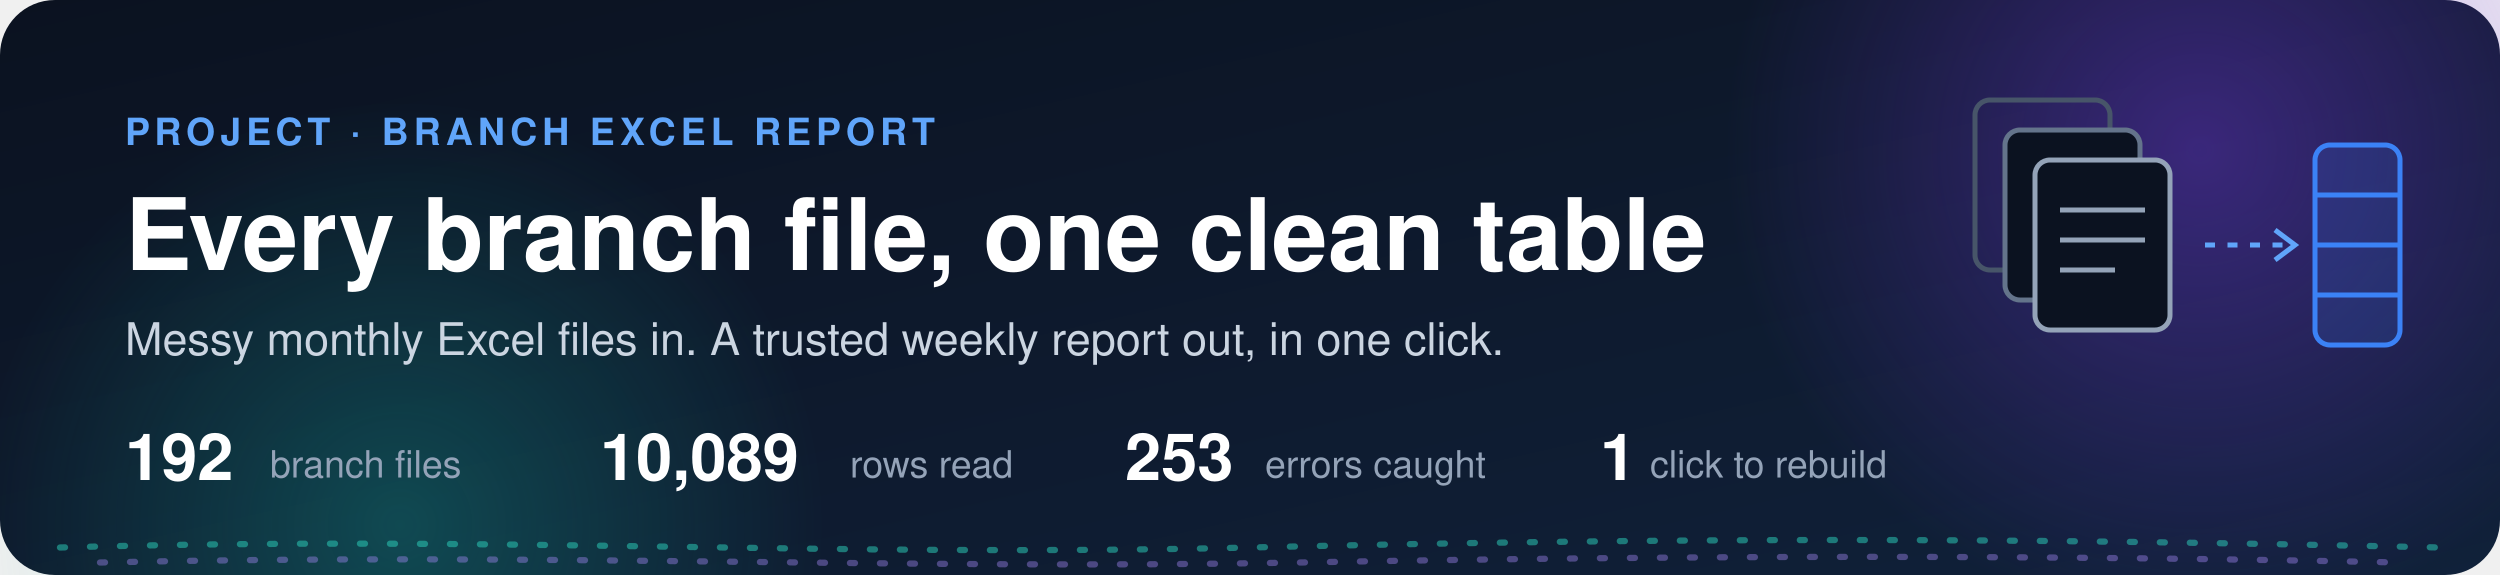
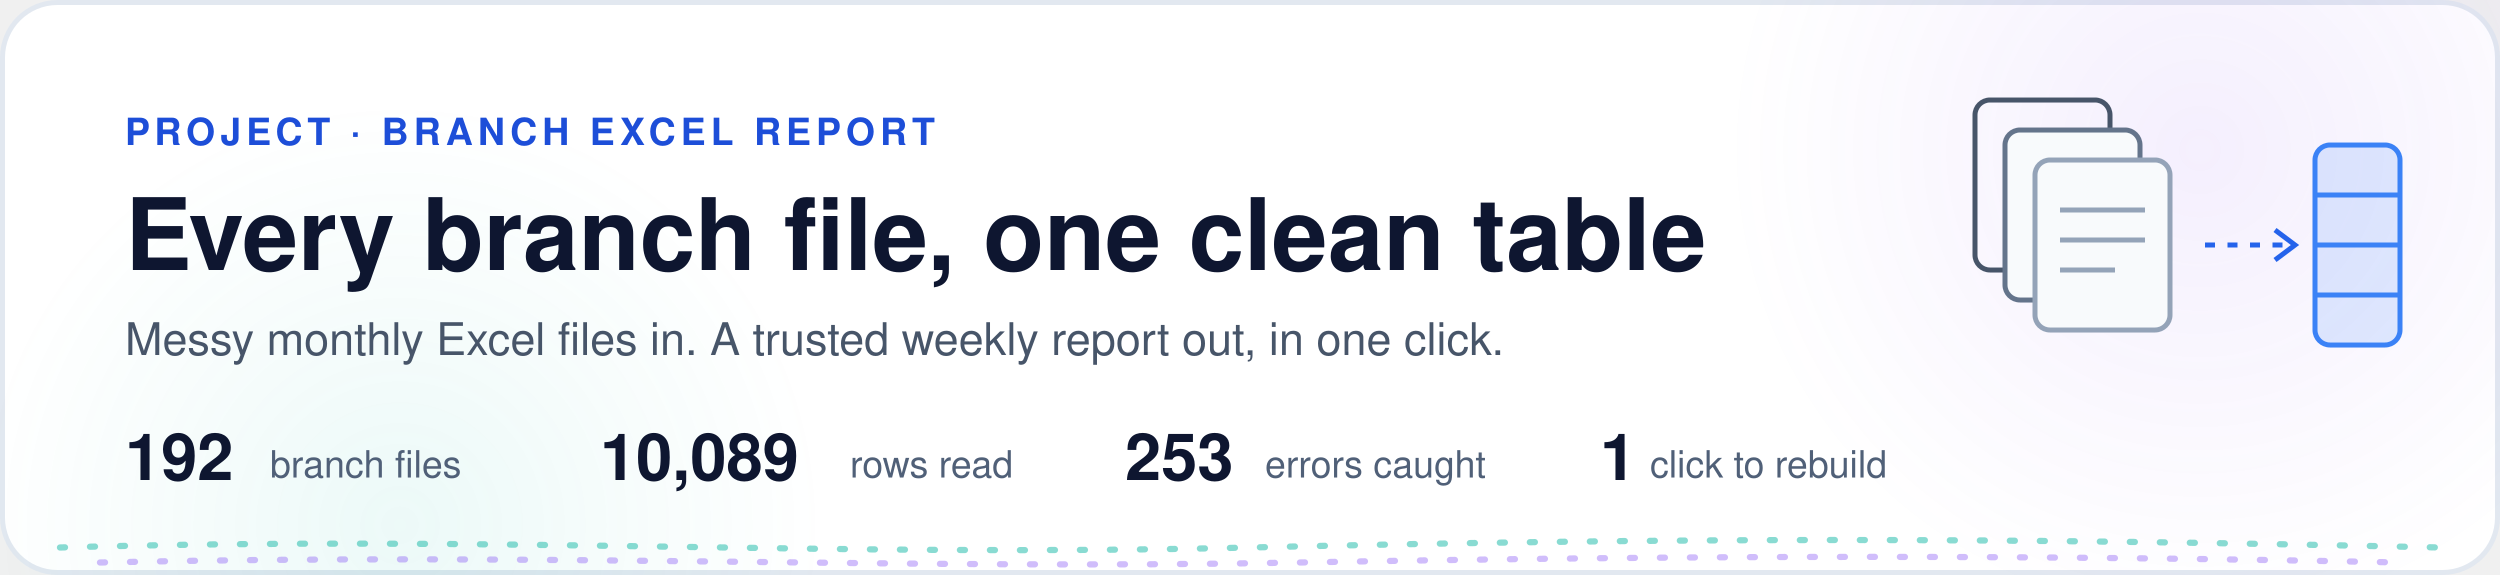
<svg xmlns="http://www.w3.org/2000/svg" viewBox="0 0 1000 230" width="1000" height="230" role="img" aria-label="Branch Excel report: 192 branch Excel files, 10,089 rows, one clean table. 253 errors caught and set aside with the reason. Rebuilt in one click.">
  <defs>
-     <linearGradient id="bg" x1="0" y1="0" x2="1" y2="1">
-       <stop offset="0" stop-color="#0B1220" />
-       <stop offset="1" stop-color="#10213A" />
-     </linearGradient>
    <radialGradient id="jrGlowA" cx="0.5" cy="0.5" r="0.5">
-       <stop offset="0" stop-color="#7C3AED" stop-opacity="0.4" />
+       <stop offset="0" stop-color="#7C3AED" stop-opacity="0.08" />
      <stop offset="1" stop-color="#7C3AED" stop-opacity="0" />
    </radialGradient>
    <radialGradient id="jrGlowB" cx="0.5" cy="0.5" r="0.5">
-       <stop offset="0" stop-color="#14B8A6" stop-opacity="0.3" />
+       <stop offset="0" stop-color="#14B8A6" stop-opacity="0.08" />
      <stop offset="1" stop-color="#14B8A6" stop-opacity="0" />
    </radialGradient>
  </defs>
  <style>
    text { font-family: "Segoe UI", -apple-system, Helvetica, Arial, sans-serif; }
-     .kicker { font-size: 15px; font-weight: 600; fill: #60A5FA; letter-spacing: 2px; }
-     .title { font-size: 40px; font-weight: 800; fill: #FFFFFF; }
-     .sub { font-size: 18px; fill: #CBD5E1; }
-     .num { font-size: 26px; font-weight: 800; fill: #FFFFFF; }
-     .lbl { font-size: 15px; fill: #94A3B8; }
+     .kicker { font-size: 15px; font-weight: 600; fill: #1D4ED8; letter-spacing: 2px; }
+     .title { font-size: 40px; font-weight: 800; fill: #0E1630; }
+     .sub { font-size: 18px; fill: #475569; }
+     .num { font-size: 26px; font-weight: 800; fill: #0E1630; }
+     .lbl { font-size: 15px; fill: #506078; }
      .wave { fill: none; stroke-width: 2.5; stroke-linecap: round; stroke-dasharray: 2 10; animation: flow 6s linear infinite; }
    @keyframes flow { to { stroke-dashoffset: -120; } }
  </style>
-   <rect width="1000" height="230" rx="22" fill="url(#bg)" />
+   <rect x="1" y="1" width="998" height="228" rx="22" fill="#FFFFFF" stroke="#E2E8F0" stroke-width="2" />
  <circle cx="880" cy="60" r="190" fill="url(#jrGlowA)" />
  <circle cx="160" cy="210" r="170" fill="url(#jrGlowB)" />
-   <path class="wave" stroke="#2DD4BF" stroke-opacity="0.5" d="M24 219 C 200 214, 330 223, 500 219 S 800 215, 976 219" />
-   <path class="wave" stroke="#A78BFA" stroke-opacity="0.4" style="animation-duration:9s" d="M40 225 C 220 221, 360 228, 520 225 S 820 222, 960 225" />
+   <path class="wave" stroke="#14B8A6" stroke-opacity="0.5" d="M24 219 C 200 214, 330 223, 500 219 S 800 215, 976 219" />
+   <path class="wave" stroke="#8B5CF6" stroke-opacity="0.4" style="animation-duration:9s" d="M40 225 C 220 221, 360 228, 520 225 S 820 222, 960 225" />
  <text x="50" y="58" class="kicker">PROJECT · BRANCH EXCEL REPORT</text>
  <text x="50" y="108" class="title">Every branch file, one clean table</text>
  <text x="50" y="142" class="sub">Messy monthly Excel files in. A trusted weekly report out, in one click.</text>
  <g transform="translate(50,168)">
    <text x="0" y="24" class="num">192</text>
    <text x="58" y="23" class="lbl">branch files</text>
    <text x="190" y="24" class="num">10,089</text>
    <text x="290" y="23" class="lbl">rows read</text>
    <text x="400" y="24" class="num">253</text>
    <text x="456" y="23" class="lbl">errors caught</text>
    <text x="590" y="24" class="num">1</text>
    <text x="610" y="23" class="lbl">click to rebuild</text>
  </g>
  <g transform="translate(790,40)" fill="none" stroke-width="2">
    <rect x="0" y="0" width="54" height="68" rx="6" stroke="#475569" />
-     <rect x="12" y="12" width="54" height="68" rx="6" stroke="#64748B" fill="#0B1220" />
-     <rect x="24" y="24" width="54" height="68" rx="6" stroke="#94A3B8" fill="#0B1220" />
+     <rect x="12" y="12" width="54" height="68" rx="6" stroke="#64748B" fill="#F8FAFC" />
+     <rect x="24" y="24" width="54" height="68" rx="6" stroke="#94A3B8" fill="#F8FAFC" />
    <path d="M34 44h34M34 56h34M34 68h22" stroke="#94A3B8" />
-     <path d="M92 58h34" stroke="#60A5FA" stroke-dasharray="4 5" />
-     <path d="M120 52l8 6-8 6" stroke="#60A5FA" />
+     <path d="M92 58h34" stroke="#2563EB" stroke-dasharray="4 5" />
+     <path d="M120 52l8 6-8 6" stroke="#2563EB" />
    <rect x="136" y="18" width="34" height="80" rx="6" stroke="#3B82F6" fill="#3B82F6" fill-opacity="0.15" />
    <path d="M136 38h34M136 58h34M136 78h34" stroke="#3B82F6" />
  </g>
</svg>
